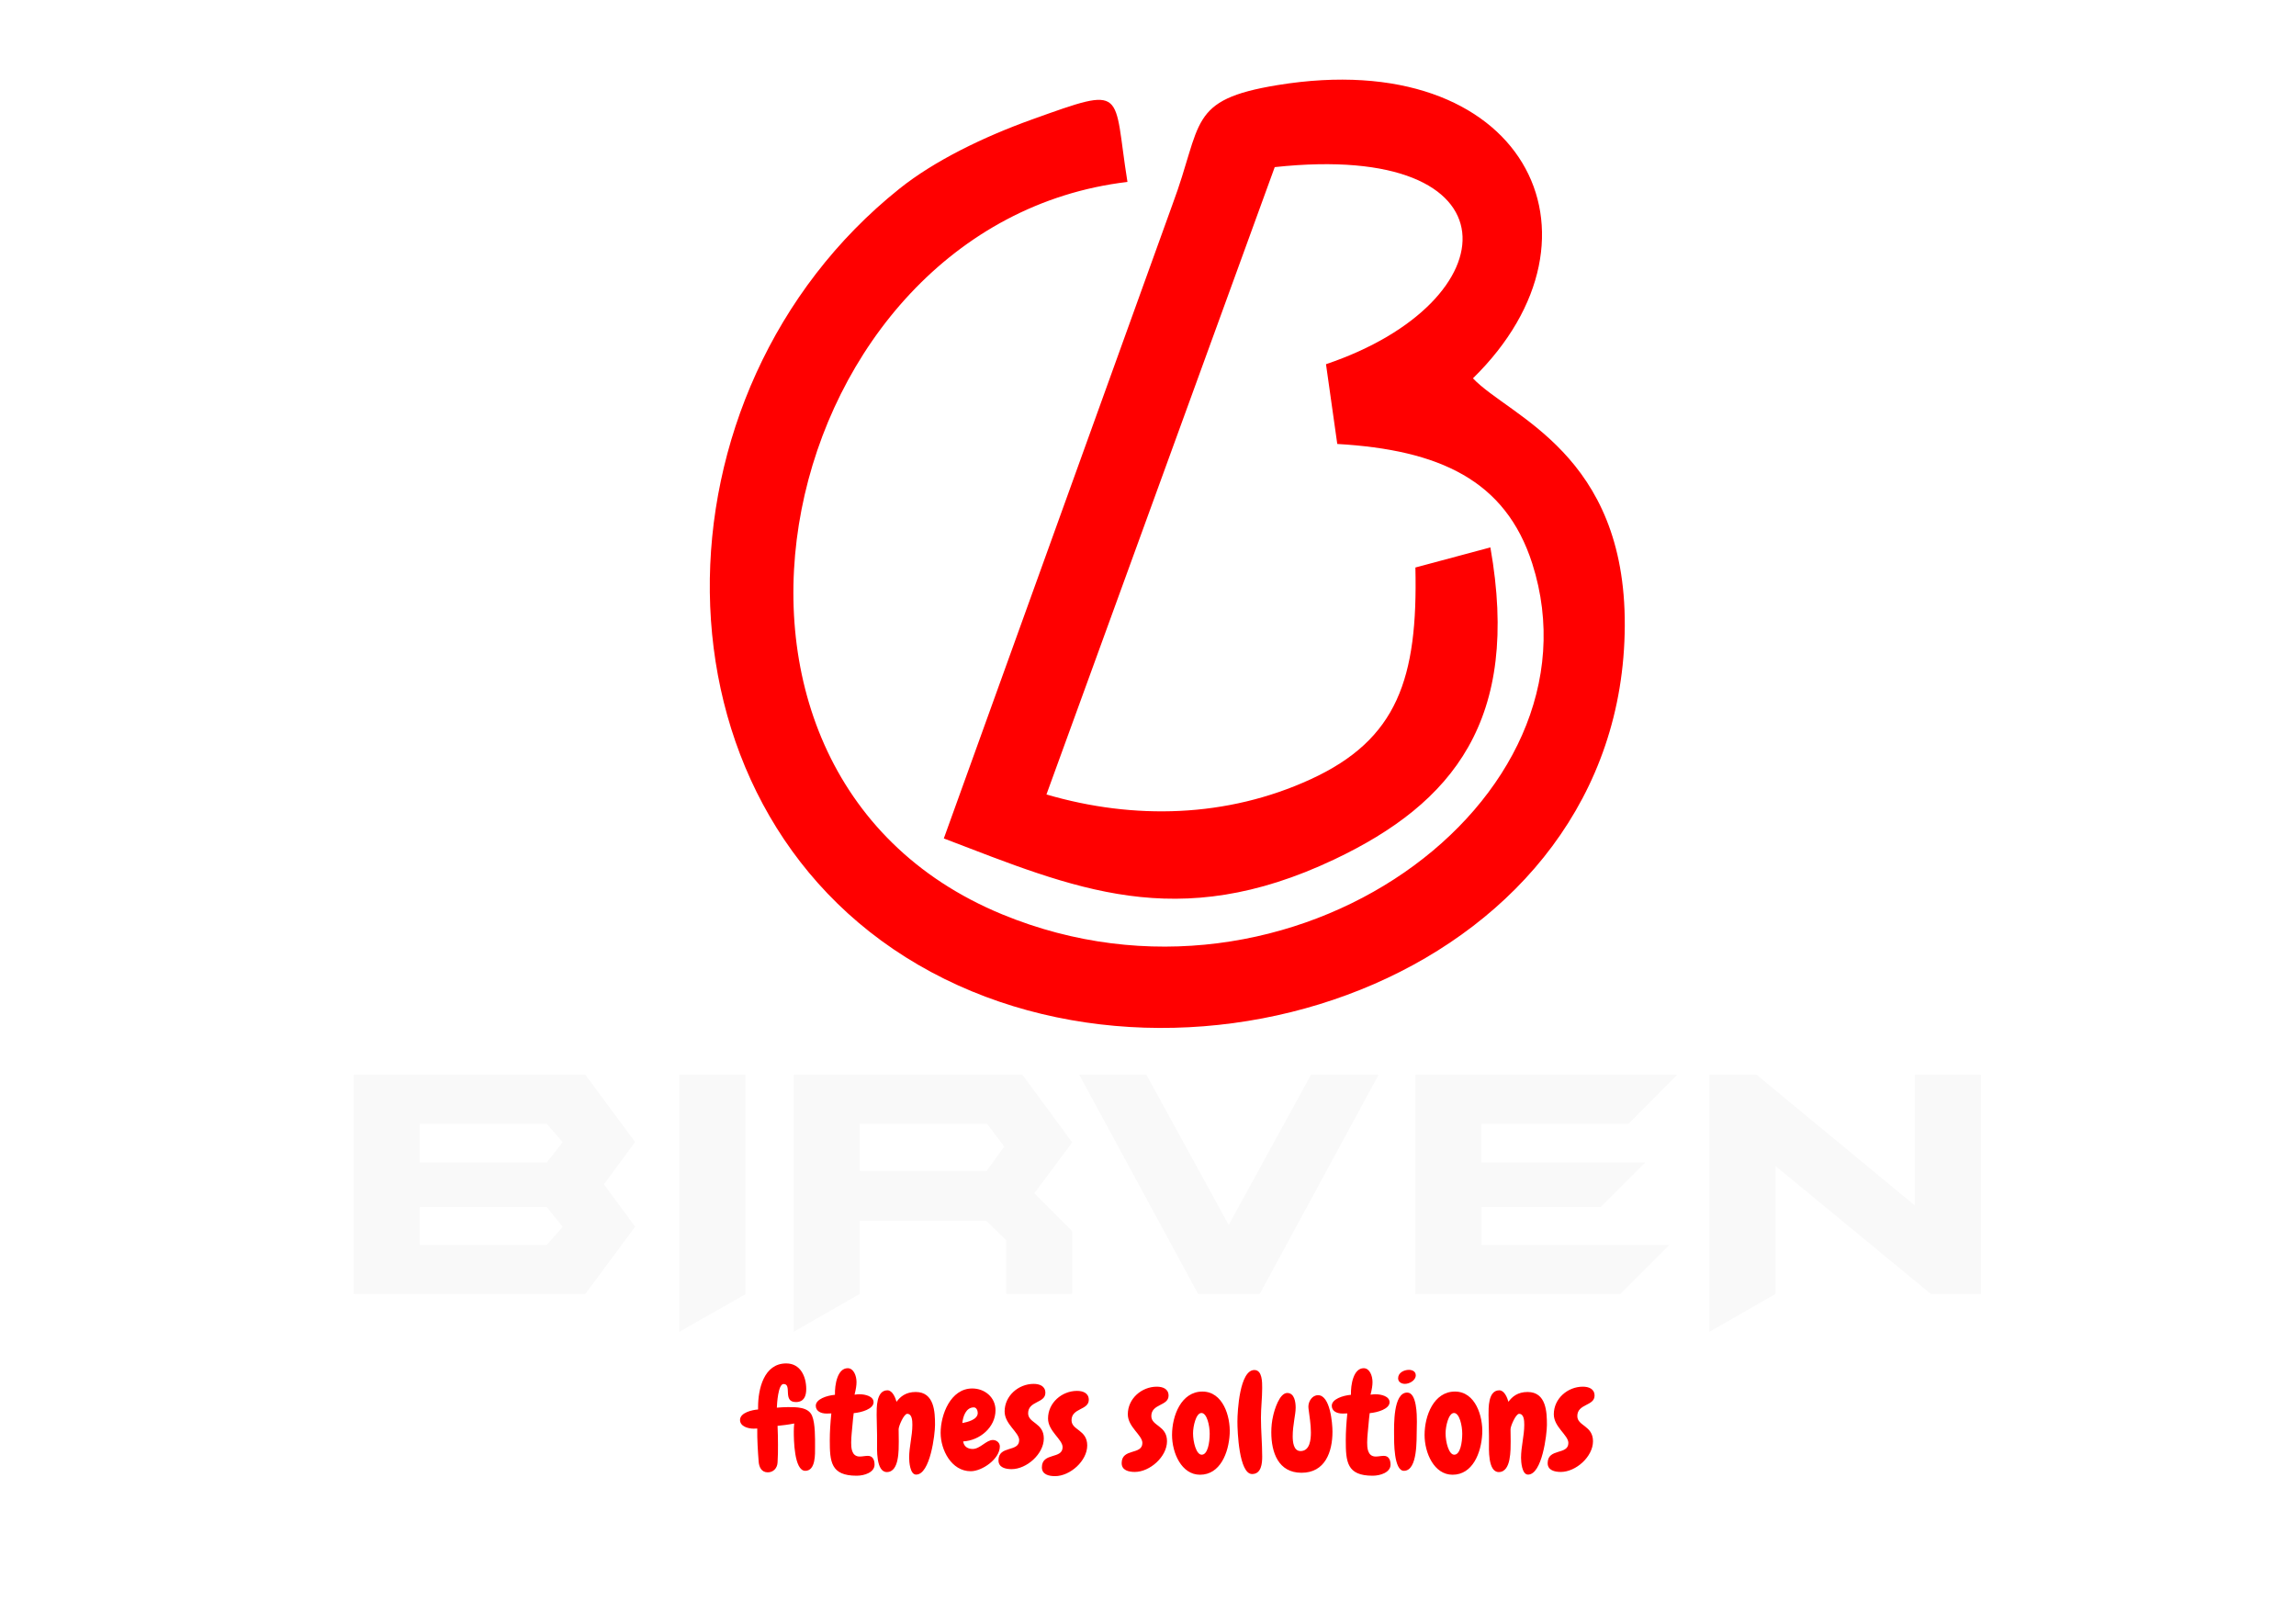
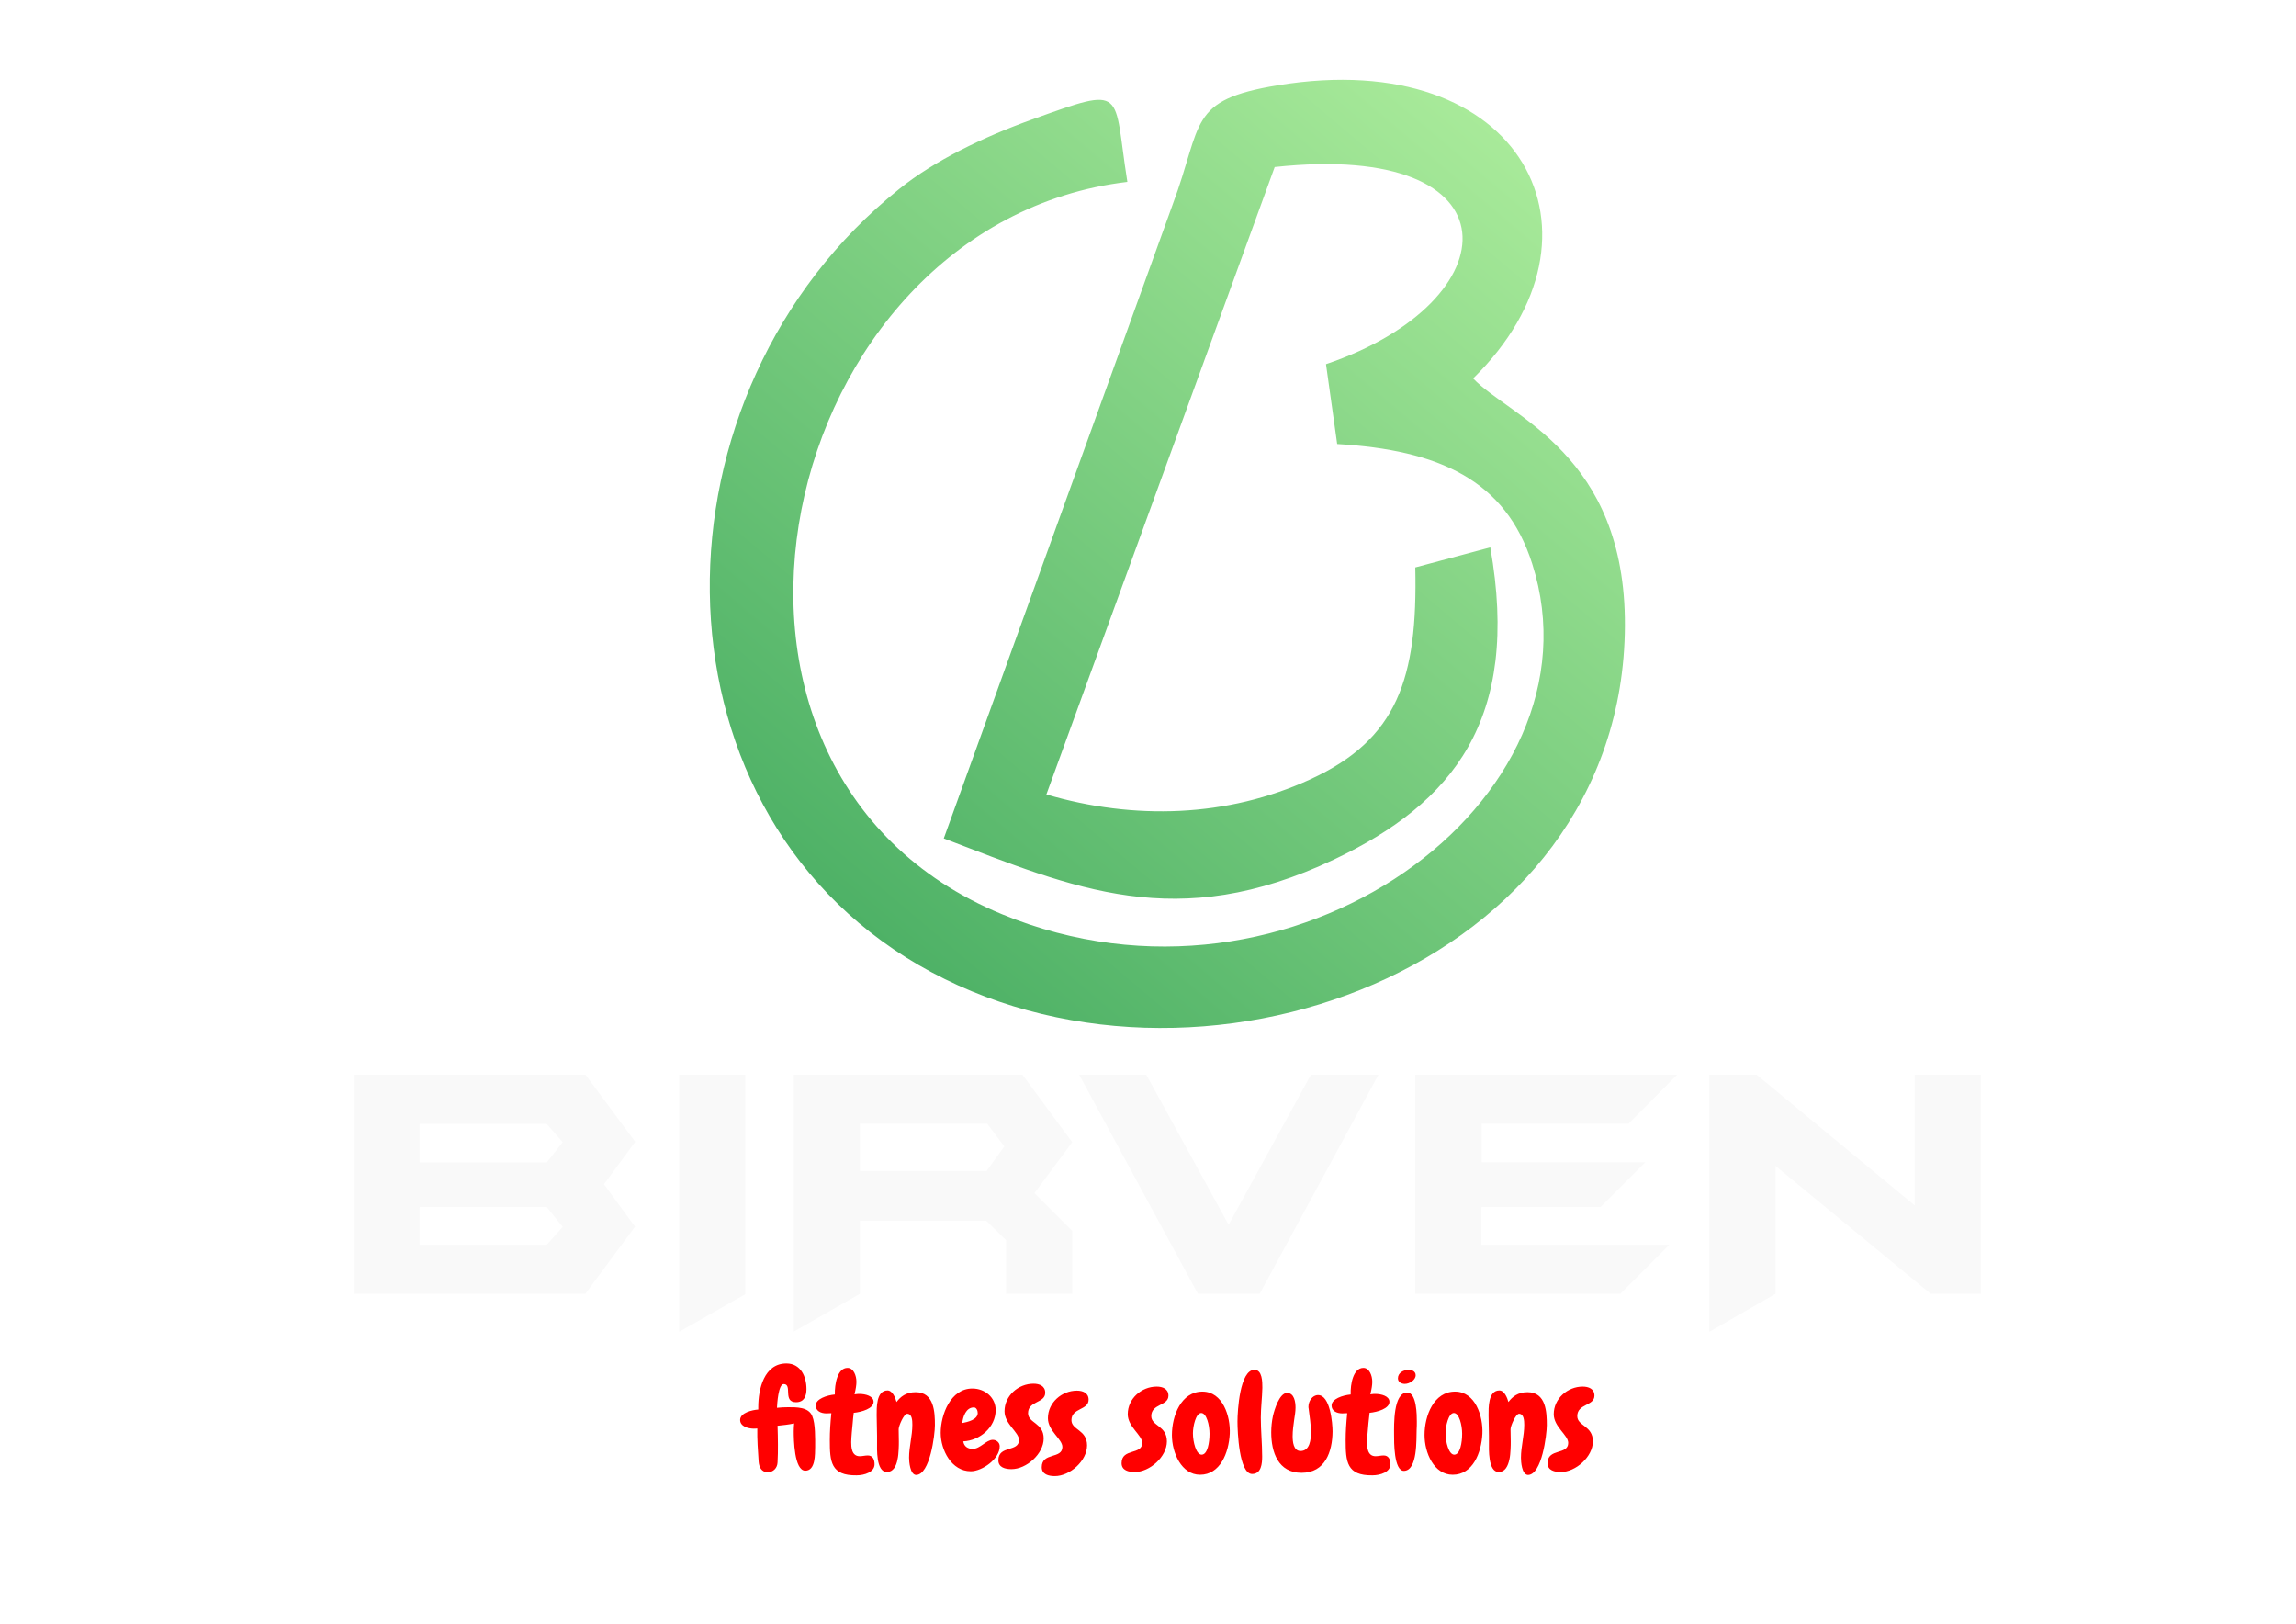
- <svg xmlns="http://www.w3.org/2000/svg" version="1.1" id="Layer_1" x="0px" y="0px" viewBox="0 0 1190.55 841.89" style="enable-background:new 0 0 1190.55 841.89;" xml:space="preserve">
+ <svg xmlns="http://www.w3.org/2000/svg" version="1.1" id="Layer_1" x="0px" y="0px" viewBox="0 0 1190.6 841.9" style="enable-background:new 0 0 1190.6 841.9;" xml:space="preserve">
  <style type="text/css">
- 	.st0{fill-rule:evenodd;clip-rule:evenodd;fill:#FF0000;}
+ 	.st0{fill-rule:evenodd;clip-rule:evenodd;fill:url(#SVGID_1_);}
	.st1{fill:#F9F9F9;}
	.st2{fill:#FF0000;}
</style>
-   <path class="st0" d="M489.4,434.69c67.55,25.78,120.74,49.61,202.45,10.89c61.61-29.19,96.76-72.45,80.96-161.78l-38.88,10.42  c1.32,57.59-9.32,89.12-54.31,109.79c-43.35,19.91-91.59,21.18-137,7.88L660.99,86.64c127.69-13.78,122.68,69.73,26.58,102.18  l5.85,41.35c52.8,3.05,87.26,18.72,101.11,62.01C833.78,414.84,669.89,536,519.64,474.03C337.97,399.1,402.25,115.96,584.62,94.32  c-7.64-47.56,0.22-50.22-49.34-32.44c-25.59,9.18-50.87,21.55-68.91,35.97c-131.66,105.22-133.76,318.88,9.85,402.41  c142.53,82.9,365.4,2.19,366.28-175.83c0.44-89.33-59.88-108.41-78.73-128.29c75.89-74.35,26.09-172.86-101.32-152.02  c-46.86,7.66-38.69,19.62-54.46,61.81L489.4,434.69z" />
+   <linearGradient id="SVGID_1_" gradientUnits="userSpaceOnUse" x1="839.5" y1="23.156" x2="444.111" y2="491.766">
+     <stop offset="0" style="stop-color:#B5F2A1" />
+     <stop offset="1" style="stop-color:#4CB065" />
+   </linearGradient>
+   <path class="st0" d="M489.4,434.7c67.6,25.8,120.7,49.6,202.4,10.9c61.6-29.2,96.8-72.5,81-161.8l-38.9,10.4  c1.3,57.6-9.3,89.1-54.3,109.8c-43.3,19.9-91.6,21.2-137,7.9L661,86.6c127.7-13.8,122.7,69.7,26.6,102.2l5.8,41.4  c52.8,3.1,87.3,18.7,101.1,62C833.8,414.8,669.9,536,519.6,474C338,399.1,402.2,116,584.6,94.3c-7.6-47.6,0.2-50.2-49.3-32.4  c-25.6,9.2-50.9,21.5-68.9,36c-131.7,105.2-133.8,318.9,9.9,402.4c142.5,82.9,365.4,2.2,366.3-175.8c0.4-89.3-59.9-108.4-78.7-128.3  c75.9-74.3,26.1-172.9-101.3-152c-46.9,7.7-38.7,19.6-54.5,61.8L489.4,434.7z" />
  <g>
    <g>
-       <path class="st1" d="M329.34,635.97l-25.8,34.85H183.37v-113.6h120.16l25.8,34.85l-16.18,21.95L329.34,635.97z M291.79,592.16    l-8.28-9.53h-65.86v20.03h65.86L291.79,592.16z M291.79,636.07l-8.28-10.3h-65.86v19.64h65.86L291.79,636.07z" />
+       <path class="st1" d="M329.3,636l-25.8,34.8H183.4V557.2h120.2l25.8,34.8l-16.2,22L329.3,636z M291.8,592.2l-8.3-9.5h-65.9v20h65.9    L291.8,592.2z M291.8,636.1l-8.3-10.3h-65.9v19.6h65.9L291.8,636.1z" />
    </g>
    <g>
-       <path class="st1" d="M386.53,670.99l-34.28,19.48V557.22h34.28V670.99z" />
+       <path class="st1" d="M386.5,671l-34.3,19.5V557.2h34.3V671z" />
    </g>
    <g>
-       <path class="st1" d="M555.98,670.83H521.7v-27.88l-10.33-10.06h-65.54v37.93l-34.28,19.64V557.22h118.62l25.8,35.05l-19.64,26.38    l19.64,19.64L555.98,670.83L555.98,670.83z M520.75,594.43l-8.92-11.79h-66v24.46h65.73L520.75,594.43z" />
+       <path class="st1" d="M556,670.8h-34.3V643l-10.3-10.1h-65.5v37.9l-34.3,19.6V557.2h118.6l25.8,35l-19.6,26.4l19.6,19.6L556,670.8    L556,670.8z M520.8,594.4l-8.9-11.8h-66v24.5h65.7L520.8,594.4z" />
    </g>
    <g>
-       <path class="st1" d="M714.84,557.22l-61.62,113.61h-31.97l-61.62-113.61h34.83l42.66,77.85l42.66-77.85H714.84z" />
+       <path class="st1" d="M714.8,557.2l-61.6,113.6h-32l-61.6-113.6h34.8l42.7,77.8l42.7-77.8H714.8z" />
    </g>
    <g>
-       <path class="st1" d="M869.66,557.22l-25.23,25.42h-76.25v20.03h84.92l-23.1,23.1h-61.81v19.64h97.44l-25.42,25.42h-106.3V557.22    H869.66z" />
+       <path class="st1" d="M869.7,557.2l-25.2,25.4h-76.2v20h84.9L830,625.8h-61.8v19.6h97.4l-25.4,25.4H733.9V557.2H869.7z" />
    </g>
    <g>
-       <path class="st1" d="M1027.18,670.83h-25.97l-80.52-66.28v66.27l-34.28,19.65V557.22h24.46L992.91,625v-67.78h34.28    L1027.18,670.83L1027.18,670.83z" />
+       <path class="st1" d="M1027.2,670.8h-26l-80.5-66.3v66.3l-34.3,19.7V557.2h24.5l82,67.8v-67.8h34.3L1027.2,670.8L1027.2,670.8z" />
    </g>
  </g>
-   <path class="st2" d="M417.56,762.54c-5.81,0-5.95-16.4-5.95-20.4c0-1.38,0.07-2.76,0.22-4.14c-2.83,0.58-5.73,0.94-8.64,1.23  c0.15,3.27,0.22,6.53,0.22,9.8c0,3.05,0,6.17-0.22,9.22c-0.15,2.9-2.18,5.08-5.08,5.08c-3.27,0-4.5-2.76-4.72-5.52  c-0.44-5.73-0.8-11.47-0.73-17.2c-0.65,0.07-1.23,0.07-1.89,0.07c-2.69,0-7.04-1.09-7.04-4.5c0-3.85,6.39-5.23,9.36-5.44  c0-0.44,0-0.87,0-1.31c0-9.22,2.98-22.57,14.59-22.57c7.4,0,10.38,6.82,10.38,13.28c0,3.63-1.16,6.75-5.37,6.75  c-7.11,0-1.74-9.36-6.39-9.36c-2.83,0-3.41,10.31-3.48,12.27c1.89-0.15,3.77-0.29,5.73-0.29c4.21,0,10.67-0.15,12.56,4.57  c1.67,3.99,1.52,11.76,1.52,16.04C422.64,753.75,423.01,762.54,417.56,762.54z M430.27,746.64c0-4.36,0.29-8.78,0.8-13.86  c-1.31,0-1.96,0.07-2.47,0.07c-3.05,0-5.59-1.31-5.59-4.06c0-3.41,5.73-5.3,9.94-5.66c-0.15-5.3,1.31-13.79,6.61-13.79  c3.12,0,4.57,3.99,4.57,7.19c0,1.74-0.29,3.63-1.02,6.53c1.6-0.22,2.03-0.22,2.47-0.22c3.19,0,7.4,1.09,7.4,4.14  c0,3.48-6.17,5.3-10.31,5.66c-0.51,3.85-0.65,7.04-1.02,10.23c-0.15,1.67-0.29,3.34-0.29,5.01c0,2.4,0.07,7.26,4.43,7.26  c1.38,0,2.83-0.36,4.21-0.36c2.47,0,3.48,1.96,3.48,4.57c0,3.99-5.23,5.73-9.29,5.73C430.78,765.08,430.27,757.82,430.27,746.64z   M471.42,755.78c0-5.81,1.67-11.32,1.67-17.06c0-2.25-0.15-5.73-2.69-5.73c-1.67,0-4.43,6.32-4.43,7.98c0,2.1,0.07,4.21,0.07,6.39  c0,1.02,0,2.47-0.07,4.14c-0.07,1.67-0.22,3.48-0.58,5.23c-0.65,3.34-2.18,6.46-5.52,6.46c-5.73,0-5.08-12.19-5.08-15.53v-3.34  c0-3.63-0.22-7.11-0.22-10.6c0-3.7-0.29-12.92,5.59-12.92c2.61,0,4.14,3.85,4.72,5.95c1.96-2.69,4.86-5.08,9.94-5.08  c9.73,0,10.02,10.52,10.02,17.06c0,4.79-2.47,25.77-9.8,25.77C471.86,764.5,471.42,757.82,471.42,755.78z M503.36,762.75  c-10.02,0-15.61-11.03-15.61-19.89c0-9.44,5.15-23.01,16.4-23.01c6.46,0,12.05,4.57,12.05,11.25c0,8.93-8.2,15.75-16.77,16.19  c0.36,2.69,2.4,3.92,4.94,3.92c3.85,0,7.04-4.65,10.45-4.65c1.89,0,3.63,1.38,3.63,3.34C518.46,756.37,509.31,762.75,503.36,762.75z   M504.96,729.65c-4.14,0-5.66,4.86-5.95,8.13c2.61-0.51,7.98-1.74,7.98-5.23C506.99,731.32,506.34,729.65,504.96,729.65z   M533.12,732.7c0,5.23,8.13,4.86,8.13,13.07c0,7.98-8.86,15.9-16.69,15.9c-3.12,0-6.82-0.8-6.82-4.57c0-7.91,10.74-4.06,10.74-10.45  c0-4.06-7.55-8.27-7.55-14.88c0-8.13,7.19-14.3,15.03-14.3c3.05,0,6.1,1.09,6.1,4.65C542.05,727.55,533.12,726.24,533.12,732.7z   M555.63,736.33c0,5.23,8.13,4.86,8.13,13.07c0,7.98-8.86,15.9-16.69,15.9c-3.12,0-6.82-0.8-6.82-4.57  c0-7.91,10.74-4.06,10.74-10.45c0-4.06-7.55-8.27-7.55-14.88c0-8.13,7.19-14.3,15.03-14.3c3.05,0,6.1,1.09,6.1,4.65  C564.55,731.18,555.63,729.87,555.63,736.33z M597,734.15c0,5.23,8.13,4.86,8.13,13.07c0,7.98-8.86,15.9-16.69,15.9  c-3.12,0-6.82-0.8-6.82-4.57c0-7.91,10.74-4.06,10.74-10.45c0-4.06-7.55-8.27-7.55-14.88c0-8.13,7.19-14.3,15.03-14.3  c3.05,0,6.1,1.09,6.1,4.65C605.93,729,597,727.69,597,734.15z M607.74,743.95c0-10.02,4.79-22.5,15.75-22.5  c10.6,0,14.59,12.78,14.15,21.85c-0.51,10.02-5.01,21.27-15.39,21.27C612.68,764.57,607.74,753.32,607.74,743.95z M618.63,743.08  c0,4.57,1.67,11.11,4.5,11.11c3.12,0,4.14-6.32,4.14-10.89c0-4.28-1.45-10.74-4.28-10.74S618.63,739.45,618.63,743.08z   M653.84,735.03c0,6.68,0.65,13.43,0.65,20.18c0,3.48-0.44,9-5.23,9c-6.82,0-7.62-22.14-7.62-27.15c0-5.52,1.16-26.78,8.78-26.78  c4.14,0,4.06,6.32,4.06,9.29C654.49,724.72,653.84,729.87,653.84,735.03z M674.89,763.55c-12.12,0-15.68-10.67-15.68-20.98  c0-2.83,0.29-5.73,0.94-8.49c0.65-3.05,3.27-11.9,7.33-11.9c3.77,0,4.36,4.79,4.36,7.62c0,2.18-0.44,4.21-0.73,6.32  c-0.44,2.83-0.8,5.66-0.8,8.49c0,2.76,0.36,7.69,4.06,7.69c4.94,0,5.37-6.1,5.37-9.73c0-4.14-0.73-8.2-1.23-12.27  c-0.07-0.36-0.07-0.65-0.07-1.02c0-2.76,1.96-5.95,5.01-5.95c6.32,0,7.48,14.59,7.48,18.94  C690.93,752.66,687.16,763.55,674.89,763.55z M697.83,746.64c0-4.36,0.29-8.78,0.8-13.86c-1.31,0-1.96,0.07-2.47,0.07  c-3.05,0-5.59-1.31-5.59-4.06c0-3.41,5.73-5.3,9.94-5.66c-0.15-5.3,1.31-13.79,6.61-13.79c3.12,0,4.57,3.99,4.57,7.19  c0,1.74-0.29,3.63-1.02,6.53c1.6-0.22,2.03-0.22,2.47-0.22c3.19,0,7.4,1.09,7.4,4.14c0,3.48-6.17,5.3-10.31,5.66  c-0.51,3.85-0.65,7.04-1.02,10.23c-0.15,1.67-0.29,3.34-0.29,5.01c0,2.4,0.07,7.26,4.43,7.26c1.38,0,2.83-0.36,4.21-0.36  c2.47,0,3.48,1.96,3.48,4.57c0,3.99-5.23,5.73-9.29,5.73C698.33,765.08,697.83,757.82,697.83,746.64z M734.63,741.27  c-0.15,4.79,0.58,21.05-6.53,21.27c-5.44,0.22-5.23-15.39-5.23-18.87c0-4.65-0.51-21.7,6.82-21.7c5.01,0,5.01,11.9,5.01,15.1  C734.7,738.44,734.7,739.89,734.63,741.27z M728.53,717.46c-1.81,0-3.56-0.94-3.56-2.9c0-2.9,3.05-4.36,5.59-4.36  c1.74,0,3.56,0.8,3.56,2.83C734.12,715.64,730.85,717.46,728.53,717.46z M738.69,743.95c0-10.02,4.79-22.5,15.75-22.5  c10.6,0,14.59,12.78,14.15,21.85c-0.51,10.02-5.01,21.27-15.39,21.27C743.63,764.57,738.69,753.32,738.69,743.95z M749.58,743.08  c0,4.57,1.67,11.11,4.5,11.11c3.12,0,4.14-6.32,4.14-10.89c0-4.28-1.45-10.74-4.28-10.74S749.58,739.45,749.58,743.08z   M788.71,755.78c0-5.81,1.67-11.32,1.67-17.06c0-2.25-0.15-5.73-2.69-5.73c-1.67,0-4.43,6.32-4.43,7.98c0,2.1,0.07,4.21,0.07,6.39  c0,1.02,0,2.47-0.07,4.14c-0.07,1.67-0.22,3.48-0.58,5.23c-0.65,3.34-2.18,6.46-5.52,6.46c-5.73,0-5.08-12.19-5.08-15.53v-3.34  c0-3.63-0.22-7.11-0.22-10.6c0-3.7-0.29-12.92,5.59-12.92c2.61,0,4.14,3.85,4.72,5.95c1.96-2.69,4.86-5.08,9.94-5.08  c9.73,0,10.02,10.52,10.02,17.06c0,4.79-2.47,25.77-9.8,25.77C789.14,764.5,788.71,757.82,788.71,755.78z M817.89,734.15  c0,5.23,8.13,4.86,8.13,13.07c0,7.98-8.86,15.9-16.69,15.9c-3.12,0-6.82-0.8-6.82-4.57c0-7.91,10.74-4.06,10.74-10.45  c0-4.06-7.55-8.27-7.55-14.88c0-8.13,7.19-14.3,15.03-14.3c3.05,0,6.1,1.09,6.1,4.65C826.82,729,817.89,727.69,817.89,734.15z" />
+   <path class="st2" d="M417.6,762.5c-5.8,0-6-16.4-6-20.4c0-1.4,0.1-2.8,0.2-4.1c-2.8,0.6-5.7,0.9-8.6,1.2c0.1,3.3,0.2,6.5,0.2,9.8  c0,3,0,6.2-0.2,9.2c-0.1,2.9-2.2,5.1-5.1,5.1c-3.3,0-4.5-2.8-4.7-5.5c-0.4-5.7-0.8-11.5-0.7-17.2c-0.6,0.1-1.2,0.1-1.9,0.1  c-2.7,0-7-1.1-7-4.5c0-3.8,6.4-5.2,9.4-5.4c0-0.4,0-0.9,0-1.3c0-9.2,3-22.6,14.6-22.6c7.4,0,10.4,6.8,10.4,13.3  c0,3.6-1.2,6.8-5.4,6.8c-7.1,0-1.7-9.4-6.4-9.4c-2.8,0-3.4,10.3-3.5,12.3c1.9-0.2,3.8-0.3,5.7-0.3c4.2,0,10.7-0.2,12.6,4.6  c1.7,4,1.5,11.8,1.5,16C422.6,753.8,423,762.5,417.6,762.5z M430.3,746.6c0-4.4,0.3-8.8,0.8-13.9c-1.3,0-2,0.1-2.5,0.1  c-3,0-5.6-1.3-5.6-4.1c0-3.4,5.7-5.3,9.9-5.7c-0.1-5.3,1.3-13.8,6.6-13.8c3.1,0,4.6,4,4.6,7.2c0,1.7-0.3,3.6-1,6.5  c1.6-0.2,2-0.2,2.5-0.2c3.2,0,7.4,1.1,7.4,4.1c0,3.5-6.2,5.3-10.3,5.7c-0.5,3.8-0.6,7-1,10.2c-0.1,1.7-0.3,3.3-0.3,5  c0,2.4,0.1,7.3,4.4,7.3c1.4,0,2.8-0.4,4.2-0.4c2.5,0,3.5,2,3.5,4.6c0,4-5.2,5.7-9.3,5.7C430.8,765.1,430.3,757.8,430.3,746.6z   M471.4,755.8c0-5.8,1.7-11.3,1.7-17.1c0-2.2-0.1-5.7-2.7-5.7c-1.7,0-4.4,6.3-4.4,8c0,2.1,0.1,4.2,0.1,6.4c0,1,0,2.5-0.1,4.1  c-0.1,1.7-0.2,3.5-0.6,5.2c-0.6,3.3-2.2,6.5-5.5,6.5c-5.7,0-5.1-12.2-5.1-15.5v-3.3c0-3.6-0.2-7.1-0.2-10.6c0-3.7-0.3-12.9,5.6-12.9  c2.6,0,4.1,3.8,4.7,6c2-2.7,4.9-5.1,9.9-5.1c9.7,0,10,10.5,10,17.1c0,4.8-2.5,25.8-9.8,25.8C471.9,764.5,471.4,757.8,471.4,755.8z   M503.4,762.8c-10,0-15.6-11-15.6-19.9c0-9.4,5.1-23,16.4-23c6.5,0,12.1,4.6,12.1,11.2c0,8.9-8.2,15.8-16.8,16.2  c0.4,2.7,2.4,3.9,4.9,3.9c3.9,0,7-4.7,10.4-4.7c1.9,0,3.6,1.4,3.6,3.3C518.5,756.4,509.3,762.8,503.4,762.8z M505,729.7  c-4.1,0-5.7,4.9-6,8.1c2.6-0.5,8-1.7,8-5.2C507,731.3,506.3,729.7,505,729.7z M533.1,732.7c0,5.2,8.1,4.9,8.1,13.1  c0,8-8.9,15.9-16.7,15.9c-3.1,0-6.8-0.8-6.8-4.6c0-7.9,10.7-4.1,10.7-10.5c0-4.1-7.5-8.3-7.5-14.9c0-8.1,7.2-14.3,15-14.3  c3,0,6.1,1.1,6.1,4.7C542,727.6,533.1,726.2,533.1,732.7z M555.6,736.3c0,5.2,8.1,4.9,8.1,13.1c0,8-8.9,15.9-16.7,15.9  c-3.1,0-6.8-0.8-6.8-4.6c0-7.9,10.7-4.1,10.7-10.5c0-4.1-7.5-8.3-7.5-14.9c0-8.1,7.2-14.3,15-14.3c3,0,6.1,1.1,6.1,4.7  C564.5,731.2,555.6,729.9,555.6,736.3z M597,734.2c0,5.2,8.1,4.9,8.1,13.1c0,8-8.9,15.9-16.7,15.9c-3.1,0-6.8-0.8-6.8-4.6  c0-7.9,10.7-4.1,10.7-10.5c0-4.1-7.5-8.3-7.5-14.9c0-8.1,7.2-14.3,15-14.3c3,0,6.1,1.1,6.1,4.7C605.9,729,597,727.7,597,734.2z   M607.7,744c0-10,4.8-22.5,15.8-22.5c10.6,0,14.6,12.8,14.2,21.8c-0.5,10-5,21.3-15.4,21.3C612.7,764.6,607.7,753.3,607.7,744z   M618.6,743.1c0,4.6,1.7,11.1,4.5,11.1c3.1,0,4.1-6.3,4.1-10.9c0-4.3-1.5-10.7-4.3-10.7S618.6,739.5,618.6,743.1z M653.8,735  c0,6.7,0.7,13.4,0.7,20.2c0,3.5-0.4,9-5.2,9c-6.8,0-7.6-22.1-7.6-27.2c0-5.5,1.2-26.8,8.8-26.8c4.1,0,4.1,6.3,4.1,9.3  C654.5,724.7,653.8,729.9,653.8,735z M674.9,763.6c-12.1,0-15.7-10.7-15.7-21c0-2.8,0.3-5.7,0.9-8.5c0.7-3,3.3-11.9,7.3-11.9  c3.8,0,4.4,4.8,4.4,7.6c0,2.2-0.4,4.2-0.7,6.3c-0.4,2.8-0.8,5.7-0.8,8.5c0,2.8,0.4,7.7,4.1,7.7c4.9,0,5.4-6.1,5.4-9.7  c0-4.1-0.7-8.2-1.2-12.3c-0.1-0.4-0.1-0.7-0.1-1c0-2.8,2-6,5-6c6.3,0,7.5,14.6,7.5,18.9C690.9,752.7,687.2,763.6,674.9,763.6z   M697.8,746.6c0-4.4,0.3-8.8,0.8-13.9c-1.3,0-2,0.1-2.5,0.1c-3,0-5.6-1.3-5.6-4.1c0-3.4,5.7-5.3,9.9-5.7c-0.2-5.3,1.3-13.8,6.6-13.8  c3.1,0,4.6,4,4.6,7.2c0,1.7-0.3,3.6-1,6.5c1.6-0.2,2-0.2,2.5-0.2c3.2,0,7.4,1.1,7.4,4.1c0,3.5-6.2,5.3-10.3,5.7  c-0.5,3.8-0.7,7-1,10.2c-0.2,1.7-0.3,3.3-0.3,5c0,2.4,0.1,7.3,4.4,7.3c1.4,0,2.8-0.4,4.2-0.4c2.5,0,3.5,2,3.5,4.6  c0,4-5.2,5.7-9.3,5.7C698.3,765.1,697.8,757.8,697.8,746.6z M734.6,741.3c-0.2,4.8,0.6,21-6.5,21.3c-5.4,0.2-5.2-15.4-5.2-18.9  c0-4.7-0.5-21.7,6.8-21.7c5,0,5,11.9,5,15.1C734.7,738.4,734.7,739.9,734.6,741.3z M728.5,717.5c-1.8,0-3.6-0.9-3.6-2.9  c0-2.9,3-4.4,5.6-4.4c1.7,0,3.6,0.8,3.6,2.8C734.1,715.6,730.8,717.5,728.5,717.5z M738.7,744c0-10,4.8-22.5,15.8-22.5  c10.6,0,14.6,12.8,14.2,21.8c-0.5,10-5,21.3-15.4,21.3C743.6,764.6,738.7,753.3,738.7,744z M749.6,743.1c0,4.6,1.7,11.1,4.5,11.1  c3.1,0,4.1-6.3,4.1-10.9c0-4.3-1.5-10.7-4.3-10.7S749.6,739.5,749.6,743.1z M788.7,755.8c0-5.8,1.7-11.3,1.7-17.1  c0-2.2-0.2-5.7-2.7-5.7c-1.7,0-4.4,6.3-4.4,8c0,2.1,0.1,4.2,0.1,6.4c0,1,0,2.5-0.1,4.1c-0.1,1.7-0.2,3.5-0.6,5.2  c-0.7,3.3-2.2,6.5-5.5,6.5c-5.7,0-5.1-12.2-5.1-15.5v-3.3c0-3.6-0.2-7.1-0.2-10.6c0-3.7-0.3-12.9,5.6-12.9c2.6,0,4.1,3.8,4.7,6  c2-2.7,4.9-5.1,9.9-5.1c9.7,0,10,10.5,10,17.1c0,4.8-2.5,25.8-9.8,25.8C789.1,764.5,788.7,757.8,788.7,755.8z M817.9,734.2  c0,5.2,8.1,4.9,8.1,13.1c0,8-8.9,15.9-16.7,15.9c-3.1,0-6.8-0.8-6.8-4.6c0-7.9,10.7-4.1,10.7-10.5c0-4.1-7.5-8.3-7.5-14.9  c0-8.1,7.2-14.3,15-14.3c3,0,6.1,1.1,6.1,4.7C826.8,729,817.9,727.7,817.9,734.2z" />
</svg>
